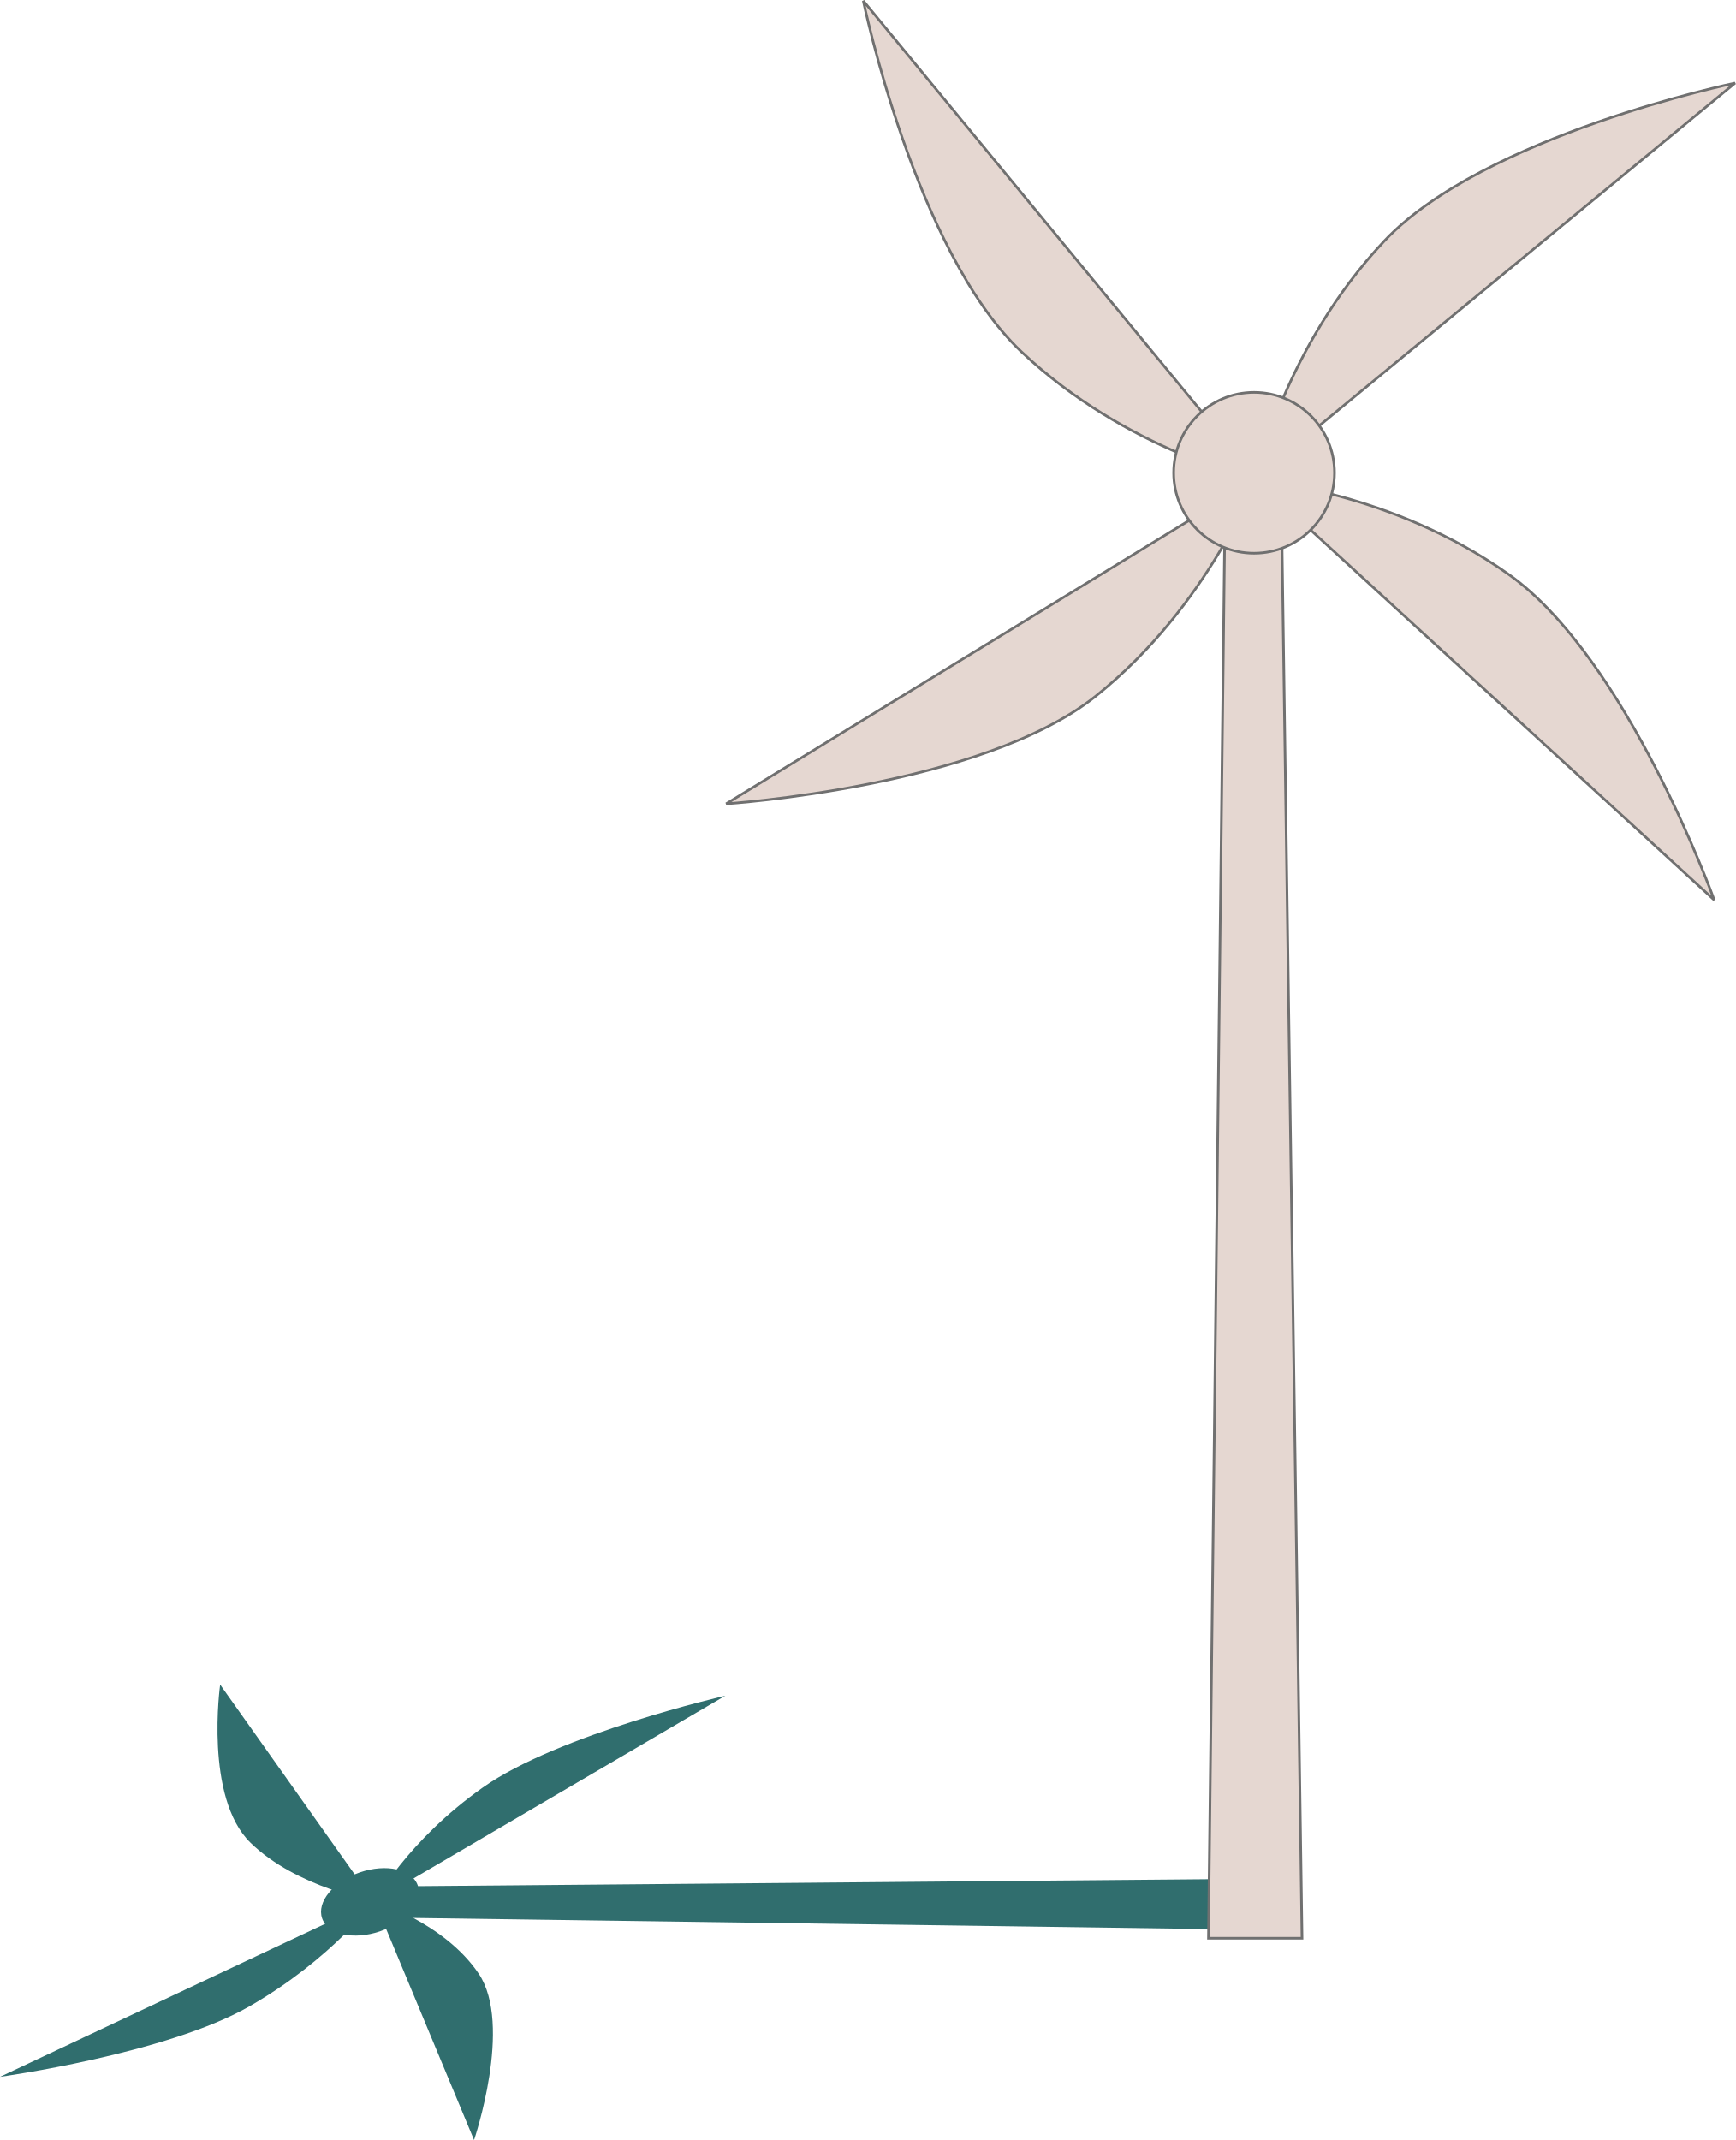
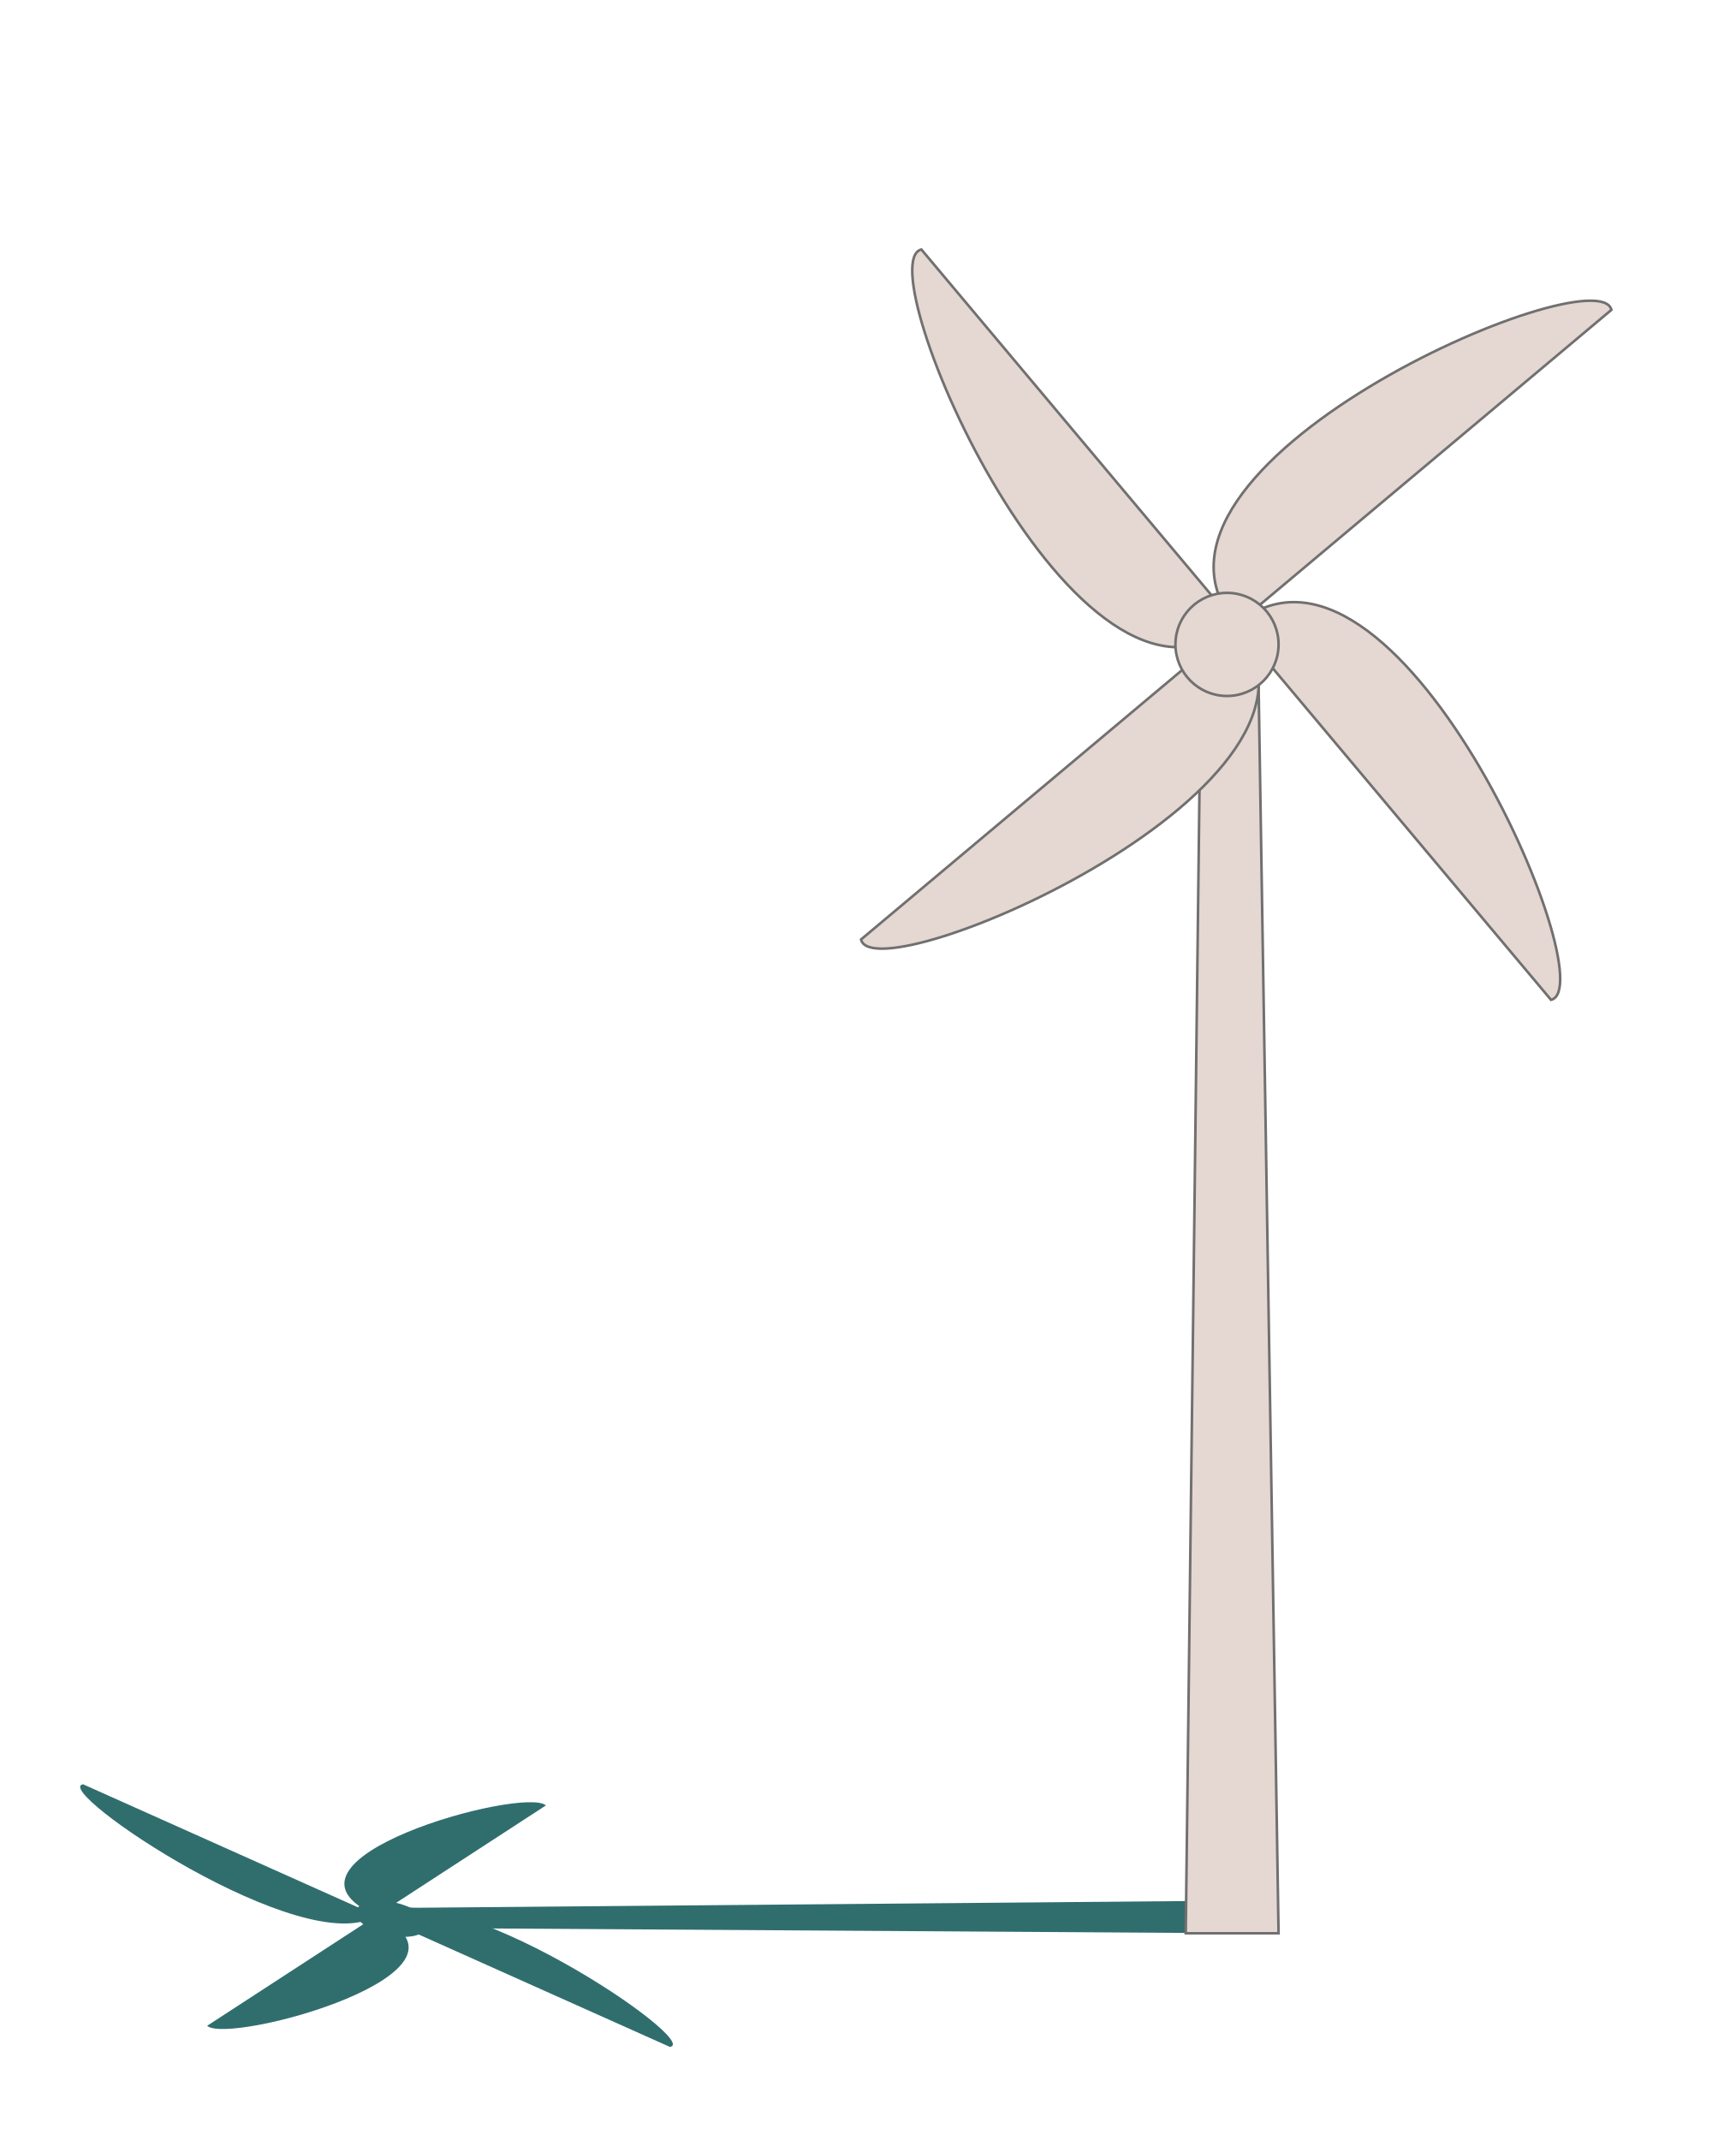
- <svg xmlns="http://www.w3.org/2000/svg" viewBox="0 0 673.42 830.2">
+ <svg xmlns="http://www.w3.org/2000/svg" xmlns:xlink="http://www.w3.org/1999/xlink" viewBox="0 0 673.4 830.2">
  <defs>
-     <style>.cls-1{fill:#306e6e;}.cls-2{fill:#e5d7d1;stroke:#707070;}</style>
+     <path id="rotor" d="M476,250 c0,-80 200,-20 190,0z" />
+     <g id="windmill">
+       <path d="M460 750h36l-8-500h-22z" />
+       <g id="rotors" transform="rotate(50 486 250)">
+         <use xlink:href="#rotor" />
+         <use xlink:href="#rotor" transform="rotate(90 476 250)" />
+         <use xlink:href="#rotor" transform="rotate(180 476 250)" />
+         <use xlink:href="#rotor" transform="rotate(270 476 250)" />
+         <animateTransform attributeName="transform" attributeType="XML" type="rotate" values="360 476 250; 0 476 250" dur="15s" begin="0s" fill="freeze" repeatCount="indefinite" />
+       </g>
+       <circle cx="476" cy="250" r="20" />
+     </g>
  </defs>
-   <g id="Layer_2" data-name="Layer 2">
-     <g id="Layer_1-2" data-name="Layer 1">
-       <path id="Path_63" data-name="Path 63" class="cls-1" d="M494.5,748.73l7-20-340.6,3L156.6,744Z" />
-       <path id="Path_64" data-name="Path 64" class="cls-1" d="M145.6,737.41l135.8-79.57s-64.8,14.9-94.1,35.61S145.6,737.41,145.6,737.41Z" />
-       <path id="Path_65" data-name="Path 65" class="cls-1" d="M144.9,737.47,85.4,653.54s-6.2,43.84,11.8,61.36S144.9,737.47,144.9,737.47Z" />
-       <path id="Path_66" data-name="Path 66" class="cls-1" d="M145.6,737.16,0,805.69s64.6-8.92,96.7-27.31S145.6,737.16,145.6,737.16Z" />
-       <path id="Path_67" data-name="Path 67" class="cls-1" d="M145.3,737.53l38.6,92.67s15.2-44.65,1.8-64.54S145.3,737.53,145.3,737.53Z" />
-       <ellipse class="cls-1" cx="143.47" cy="737.84" rx="19.62" ry="12.08" transform="translate(-231.91 86.62) rotate(-18.96)" />
-       <path id="Path_63-2" data-name="Path 63" class="cls-2" d="M468.8,751.92h36.3L497.3,208H475.1Z" />
-       <path id="Path_64-2" data-name="Path 64" class="cls-2" d="M487.5,186.42,665,349.12s-33.6-93.5-79.6-126.2S487.5,186.42,487.5,186.42Z" />
-       <path id="Path_65-2" data-name="Path 65" class="cls-2" d="M487.3,185.32,673.1,32.22S575.8,52.42,537,93.52,487.3,185.32,487.3,185.32Z" />
-       <path id="Path_66-2" data-name="Path 66" class="cls-2" d="M488,186.22,334.9.32s20.2,97.3,61.3,136.1S488,186.22,488,186.22Z" />
-       <path id="Path_67-2" data-name="Path 67" class="cls-2" d="M487.1,186.12,281.7,311.82s99.2-6.5,143.3-41.7S487.1,186.12,487.1,186.12Z" />
-       <circle class="cls-2" cx="486.5" cy="183.42" r="31.2" />
-     </g>
-   </g>
+   <use xlink:href="#windmill" fill="#306e6e" transform=" rotate(-90 469 752) translate(310 385) scale(0.35 0.65) skewY(-20) " />
+   <use xlink:href="#windmill" fill="#e5d7d1" stroke="#707070" />
</svg>
